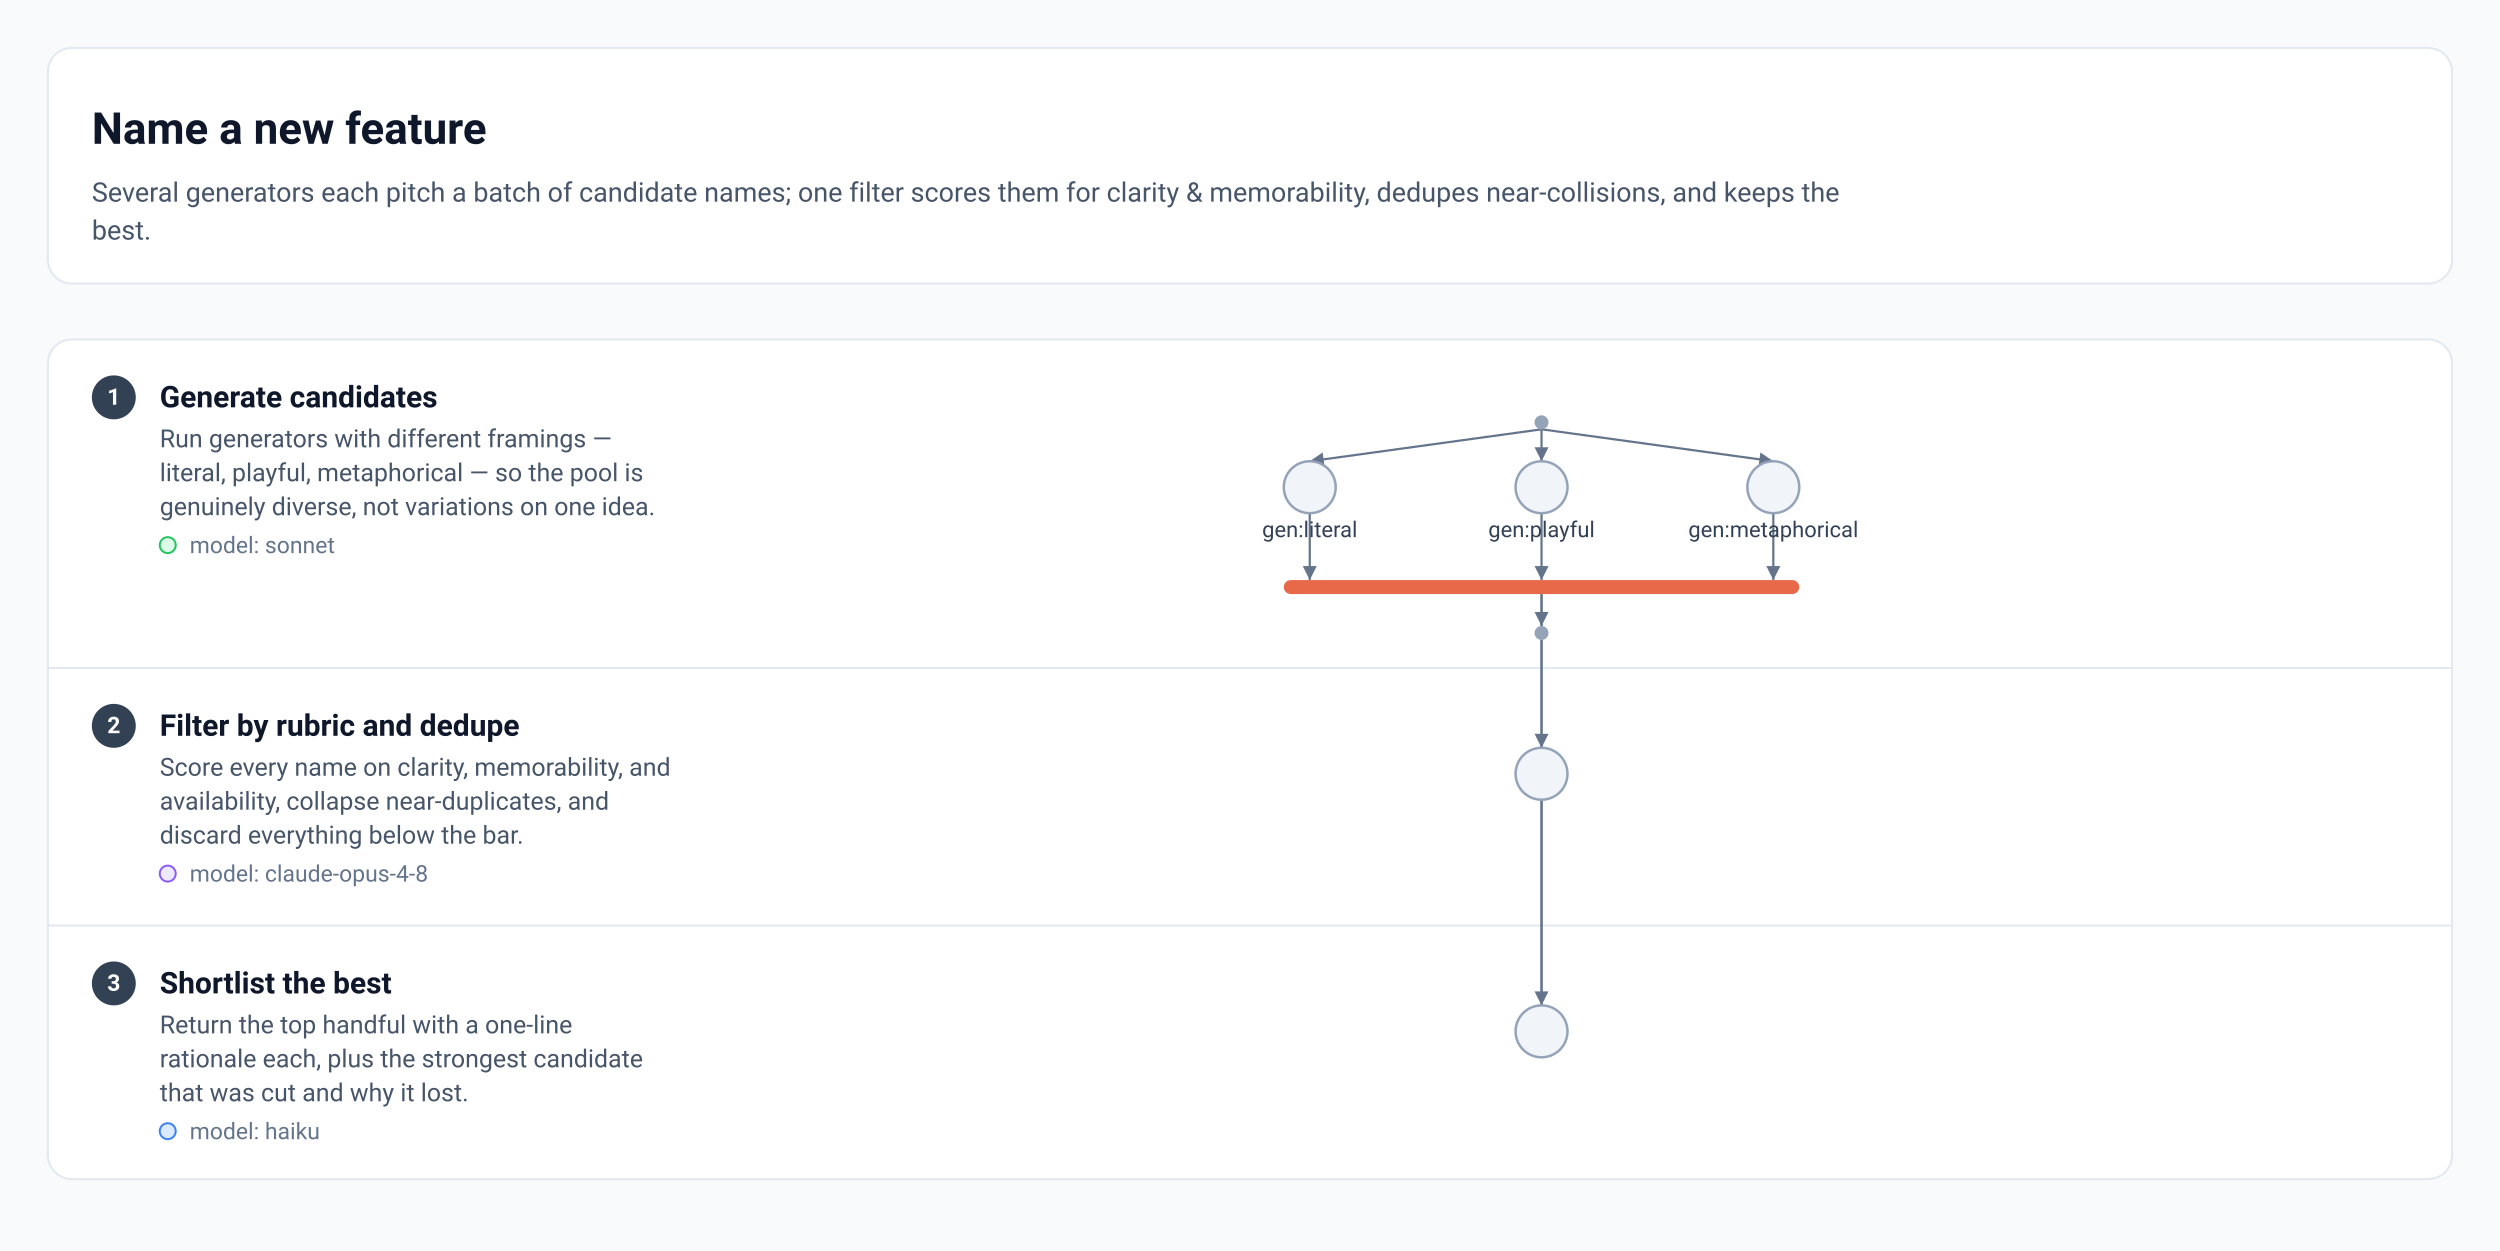
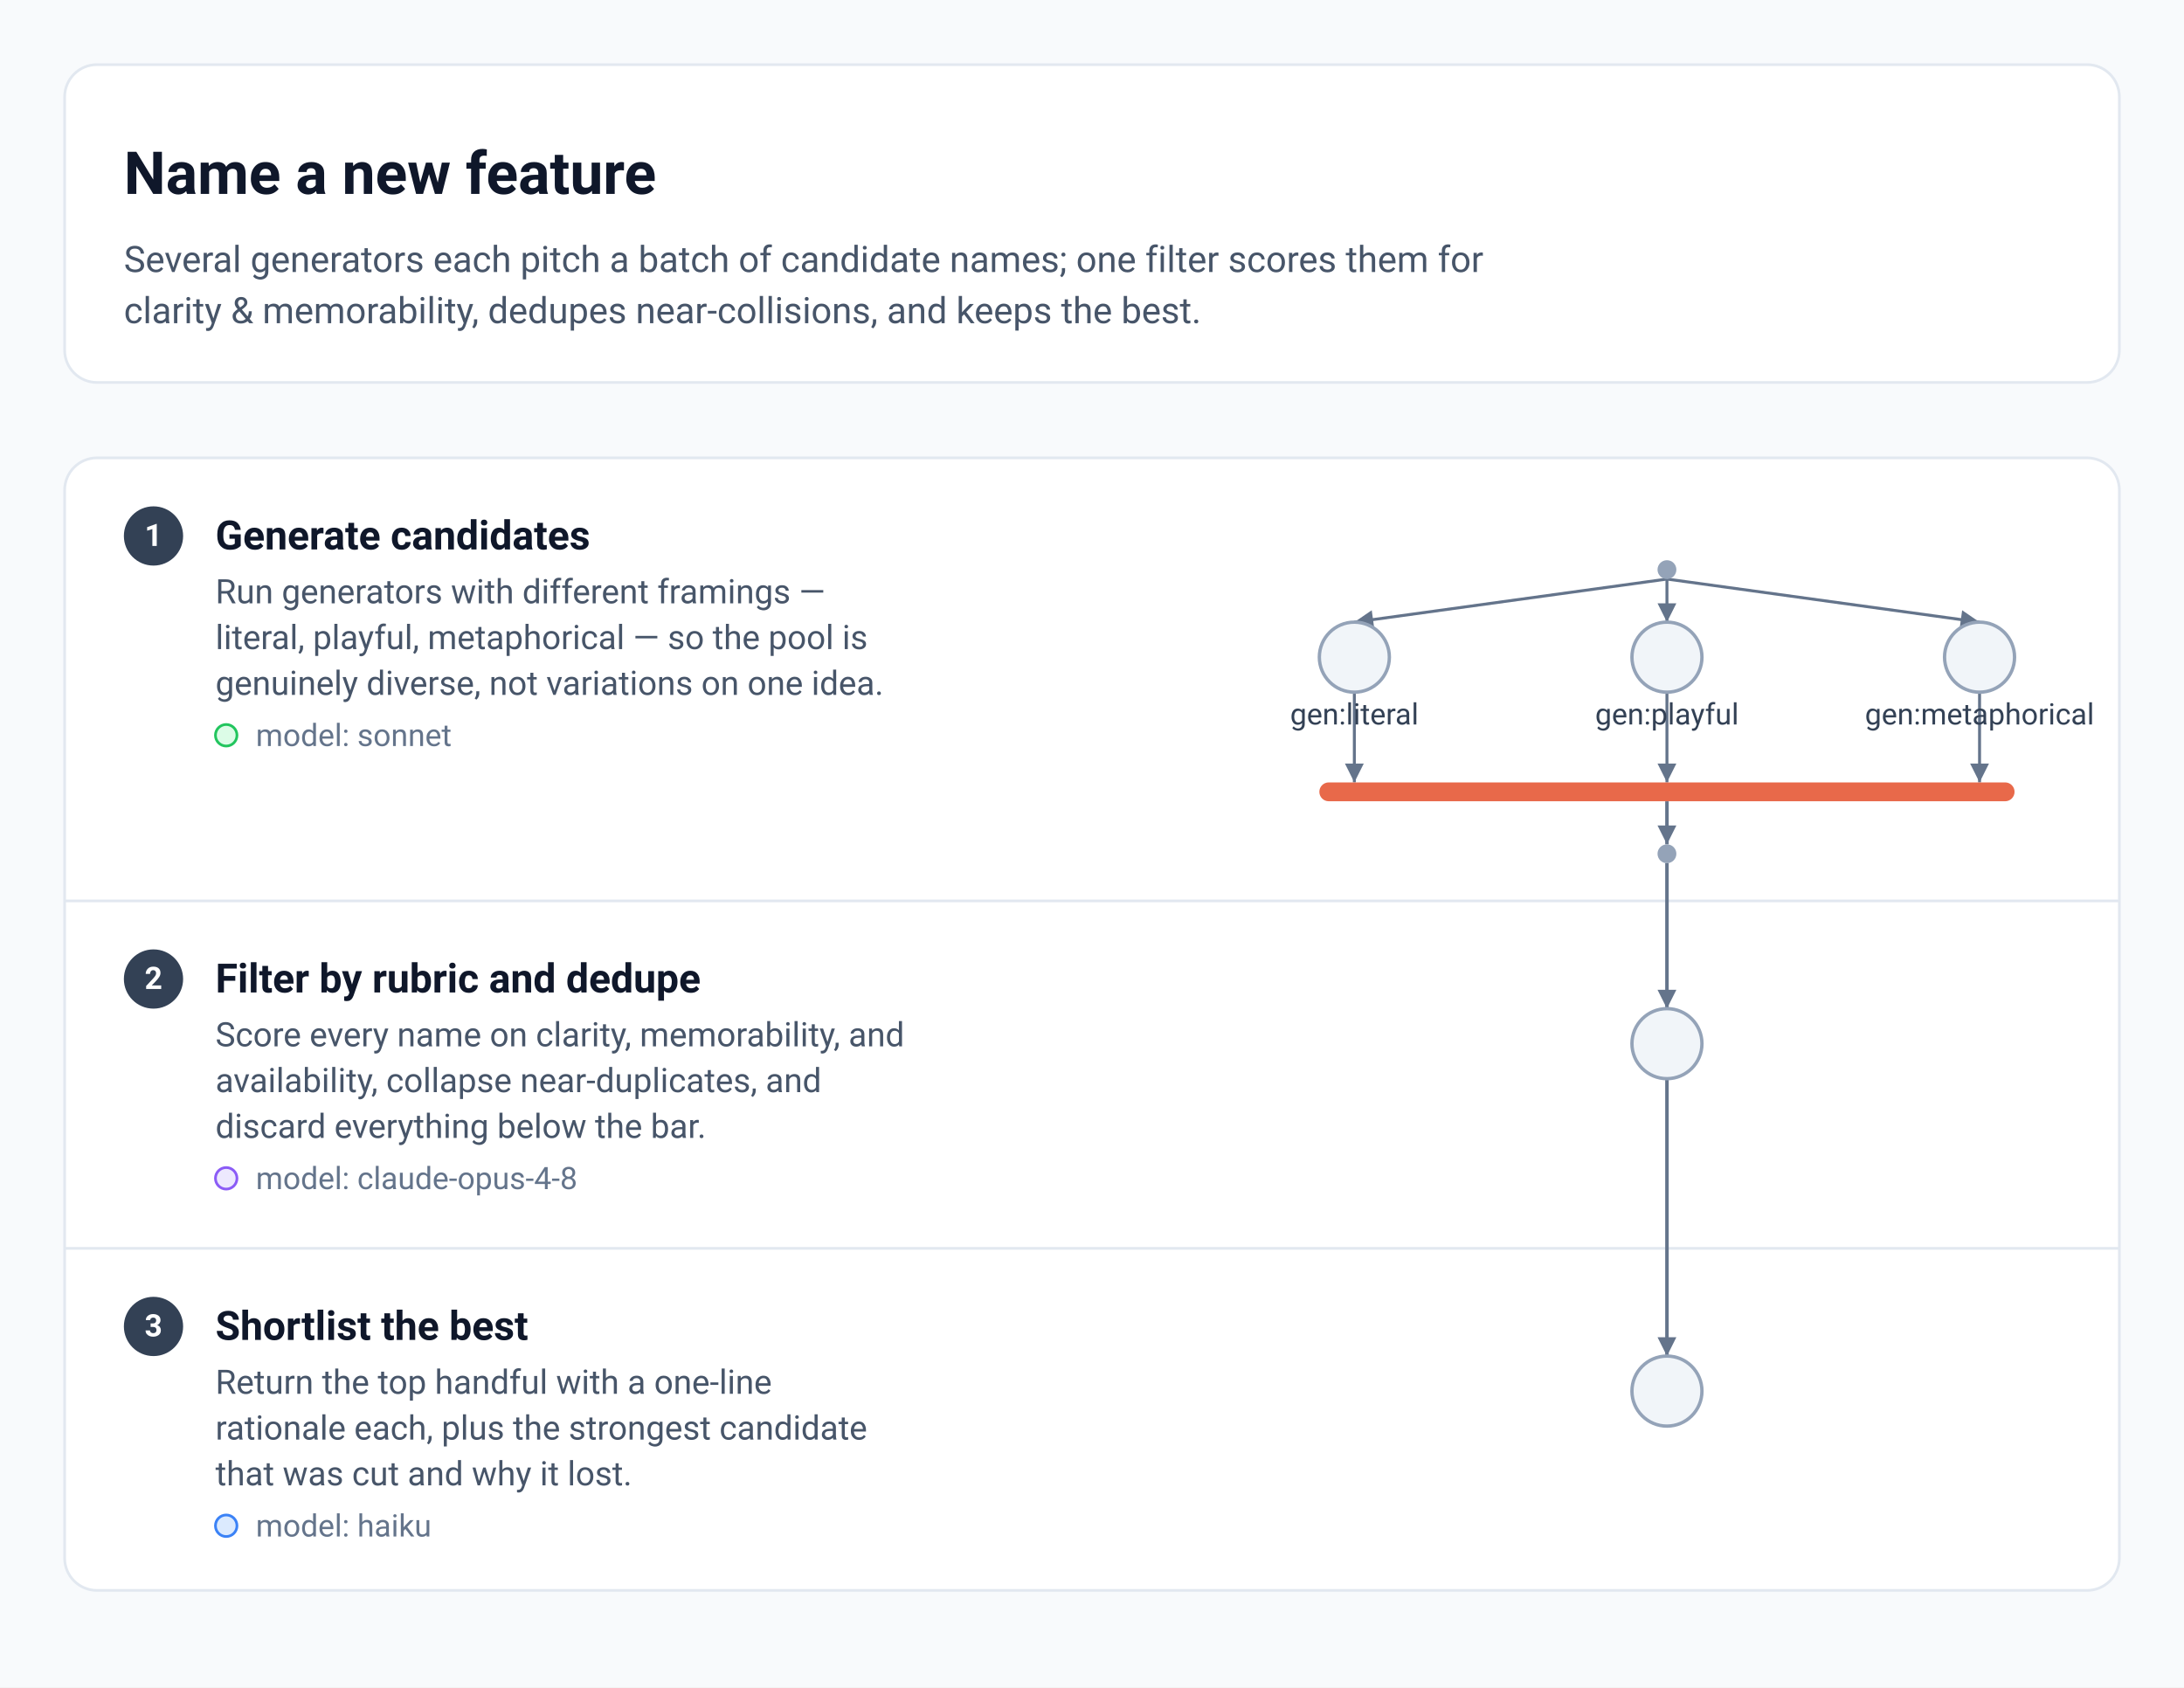
- <svg xmlns="http://www.w3.org/2000/svg" width="1252" height="626.5" viewBox="0 0 1252 626.5" font-family="-apple-system, BlinkMacSystemFont, 'Segoe UI', Roboto, Helvetica, Arial, sans-serif">
-   <rect width="1252" height="626.5" fill="#f8fafc" />
+ <svg xmlns="http://www.w3.org/2000/svg" width="811" height="626.5" viewBox="0 0 811 626.5" font-family="-apple-system, BlinkMacSystemFont, 'Segoe UI', Roboto, Helvetica, Arial, sans-serif">
+   <rect width="811" height="626.5" fill="#f8fafc" />
  <g transform="translate(0 24)">
    <g class="header-card">
-       <rect x="24" y="0" width="1204" height="118" rx="12" fill="#ffffff" stroke="#e2e8f0" stroke-width="1" />
+       <rect x="24" y="0" width="763" height="118" rx="12" fill="#ffffff" stroke="#e2e8f0" stroke-width="1" />
      <text x="46" y="48" font-size="22" fill="#0f172a" font-weight="700">Name a new feature</text>
-       <text x="46" y="77" font-size="13.5" fill="#475569">Several generators each pitch a batch of candidate names; one filter scores them for clarity &amp; memorability, dedupes near-collisions, and keeps the</text>
-       <text x="46" y="96" font-size="13.5" fill="#475569">best.</text>
+       <text x="46" y="77" font-size="13.5" fill="#475569">Several generators each pitch a batch of candidate names; one filter scores them for</text>
+       <text x="46" y="96" font-size="13.5" fill="#475569">clarity &amp; memorability, dedupes near-collisions, and keeps the best.</text>
    </g>
  </g>
  <g transform="translate(0 158)">
-     <rect x="24" y="12" width="1204" height="420.5" rx="12" fill="#ffffff" stroke="#e2e8f0" stroke-width="1" />
+     <rect x="24" y="12" width="763" height="420.5" rx="12" fill="#ffffff" stroke="#e2e8f0" stroke-width="1" />
    <g class="swimlane" />
    <g class="swimlane">
-       <line x1="24" y1="176.5" x2="1228" y2="176.5" stroke="#e2e8f0" stroke-width="1" />
+       <line x1="24" y1="176.5" x2="787" y2="176.5" stroke="#e2e8f0" stroke-width="1" />
    </g>
    <g class="swimlane">
-       <line x1="24" y1="305.5" x2="1228" y2="305.5" stroke="#e2e8f0" stroke-width="1" />
+       <line x1="24" y1="305.5" x2="787" y2="305.5" stroke="#e2e8f0" stroke-width="1" />
    </g>
    <g transform="translate(0 12)">
      <g class="lane-label">
        <circle cx="57" cy="29" r="11" fill="#334155" />
        <text x="57" y="32.7" font-size="11.5" fill="#ffffff" font-weight="700" text-anchor="middle">1</text>
        <text x="80" y="34" font-size="15" fill="#0f172a" font-weight="700">Generate candidates</text>
        <text x="80" y="54" font-size="12.5" fill="#475569">Run generators with different framings —</text>
        <text x="80" y="71" font-size="12.5" fill="#475569">literal, playful, metaphorical — so the pool is</text>
        <text x="80" y="88" font-size="12.5" fill="#475569">genuinely diverse, not variations on one idea.</text>
        <circle cx="84" cy="103" r="4" fill="#dcfce7" stroke="#22c55e" stroke-width="1" />
        <text x="95" y="107" font-size="11.5" fill="#64748b">model: sonnet</text>
      </g>
    </g>
    <g transform="translate(0 176.5)">
      <g class="lane-label">
        <circle cx="57" cy="29" r="11" fill="#334155" />
        <text x="57" y="32.7" font-size="11.5" fill="#ffffff" font-weight="700" text-anchor="middle">2</text>
        <text x="80" y="34" font-size="15" fill="#0f172a" font-weight="700">Filter by rubric and dedupe</text>
        <text x="80" y="54" font-size="12.5" fill="#475569">Score every name on clarity, memorability, and</text>
        <text x="80" y="71" font-size="12.5" fill="#475569">availability, collapse near-duplicates, and</text>
        <text x="80" y="88" font-size="12.5" fill="#475569">discard everything below the bar.</text>
        <circle cx="84" cy="103" r="4" fill="#ede9fe" stroke="#8b5cf6" stroke-width="1" />
        <text x="95" y="107" font-size="11.5" fill="#64748b">model: claude-opus-4-8</text>
      </g>
    </g>
    <g transform="translate(0 305.5)">
      <g class="lane-label">
        <circle cx="57" cy="29" r="11" fill="#334155" />
        <text x="57" y="32.7" font-size="11.5" fill="#ffffff" font-weight="700" text-anchor="middle">3</text>
        <text x="80" y="34" font-size="15" fill="#0f172a" font-weight="700">Shortlist the best</text>
        <text x="80" y="54" font-size="12.5" fill="#475569">Return the top handful with a one-line</text>
        <text x="80" y="71" font-size="12.5" fill="#475569">rationale each, plus the strongest candidate</text>
        <text x="80" y="88" font-size="12.5" fill="#475569">that was cut and why it lost.</text>
        <circle cx="84" cy="103" r="4" fill="#dbeafe" stroke="#3b82f6" stroke-width="1" />
        <text x="95" y="107" font-size="11.5" fill="#64748b">model: haiku</text>
      </g>
    </g>
-     <g class="topology" transform="translate(468 0)">
+     <g class="topology" transform="translate(315 0)">
      <g class="edge">
        <path d="M 304 57 L 187.92 73" fill="none" stroke="#64748b" stroke-width="1.1" />
        <polygon points="187.92,73 194.38,68.58 195.33,75.51" fill="#64748b" />
      </g>
      <g class="edge">
        <path d="M 304 57 L 304 73" fill="none" stroke="#64748b" stroke-width="1.1" />
        <polygon points="304,73 300.5,66 307.5,66" fill="#64748b" />
      </g>
      <g class="edge">
        <path d="M 304 57 L 420.08 73" fill="none" stroke="#64748b" stroke-width="1.1" />
        <polygon points="420.08,73 412.67,75.51 413.62,68.58" fill="#64748b" />
      </g>
      <g class="edge">
        <path d="M 187.92 99 L 187.92 132.5" fill="none" stroke="#64748b" stroke-width="1.1" />
        <polygon points="187.92,132.5 184.42,125.5 191.42,125.5" fill="#64748b" />
      </g>
      <g class="edge">
        <path d="M 304 99 L 304 132.5" fill="none" stroke="#64748b" stroke-width="1.1" />
        <polygon points="304,132.5 300.5,125.5 307.5,125.5" fill="#64748b" />
      </g>
      <g class="edge">
        <path d="M 420.08 99 L 420.08 132.5" fill="none" stroke="#64748b" stroke-width="1.1" />
        <polygon points="420.08,132.5 416.58,125.5 423.58,125.5" fill="#64748b" />
      </g>
      <g class="edge">
        <path d="M 304 139.5 L 304 155.5" fill="none" stroke="#64748b" stroke-width="1.3" />
        <polygon points="304,155.5 300.5,148.5 307.5,148.5" fill="#64748b" />
      </g>
      <g class="edge">
        <path d="M 304 162.5 L 304 216.5" fill="none" stroke="#64748b" stroke-width="1.3" />
        <polygon points="304,216.5 300.5,209.5 307.5,209.5" fill="#64748b" />
      </g>
      <g class="edge">
        <path d="M 304 242.5 L 304 345.5" fill="none" stroke="#64748b" stroke-width="1.3" />
        <polygon points="304,345.5 300.5,338.5 307.5,338.5" fill="#64748b" />
      </g>
      <circle class="hub" cx="304" cy="53.5" r="3.5" fill="#94a3b8" />
      <g class="agent-node">
        <circle cx="187.92" cy="86" r="13" fill="#f1f5f9" stroke="#94a3b8" stroke-width="1.25" />
        <text x="187.92" y="111" font-size="11" fill="#334155" text-anchor="middle">gen:literal</text>
      </g>
      <g class="agent-node">
        <circle cx="304" cy="86" r="13" fill="#f1f5f9" stroke="#94a3b8" stroke-width="1.25" />
        <text x="304" y="111" font-size="11" fill="#334155" text-anchor="middle">gen:playful</text>
      </g>
      <g class="agent-node">
        <circle cx="420.08" cy="86" r="13" fill="#f1f5f9" stroke="#94a3b8" stroke-width="1.25" />
        <text x="420.08" y="111" font-size="11" fill="#334155" text-anchor="middle">gen:metaphorical</text>
      </g>
      <rect class="barrier" x="174.92" y="132.5" width="258.16" height="7" rx="3.5" fill="#e8694a" />
      <circle class="hub" cx="304" cy="159" r="3.5" fill="#94a3b8" />
      <g class="agent-node">
        <circle cx="304" cy="229.5" r="13" fill="#f1f5f9" stroke="#94a3b8" stroke-width="1.25" />
      </g>
      <g class="agent-node">
        <circle cx="304" cy="358.5" r="13" fill="#f1f5f9" stroke="#94a3b8" stroke-width="1.25" />
      </g>
    </g>
  </g>
</svg>
